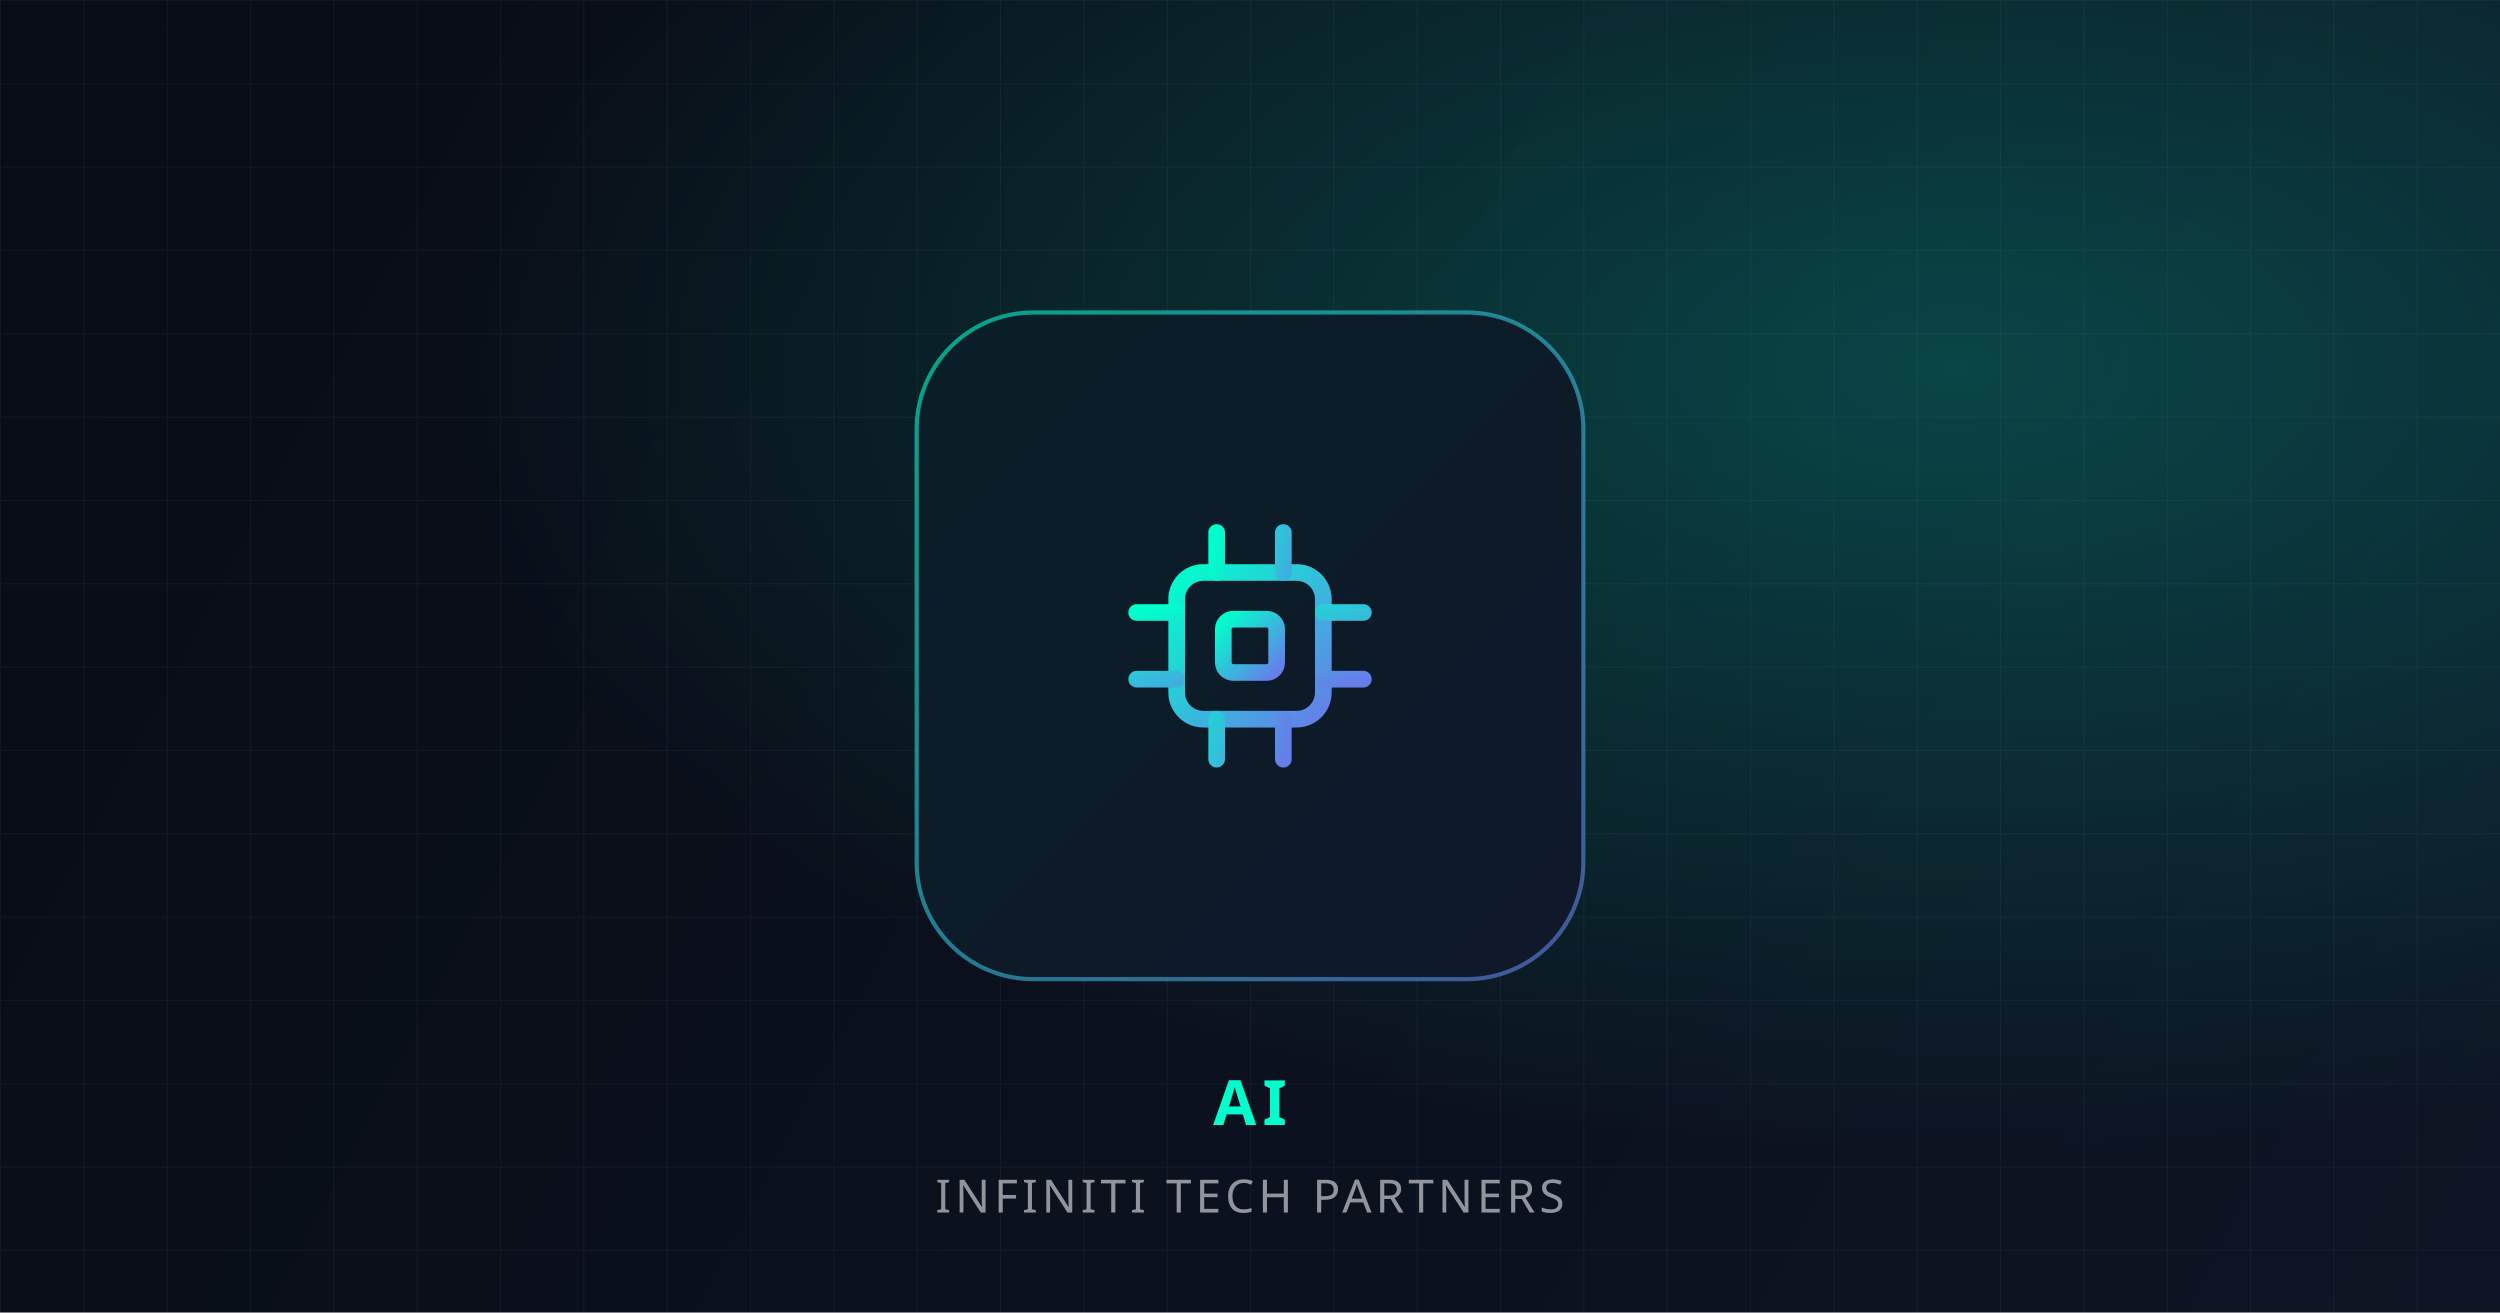
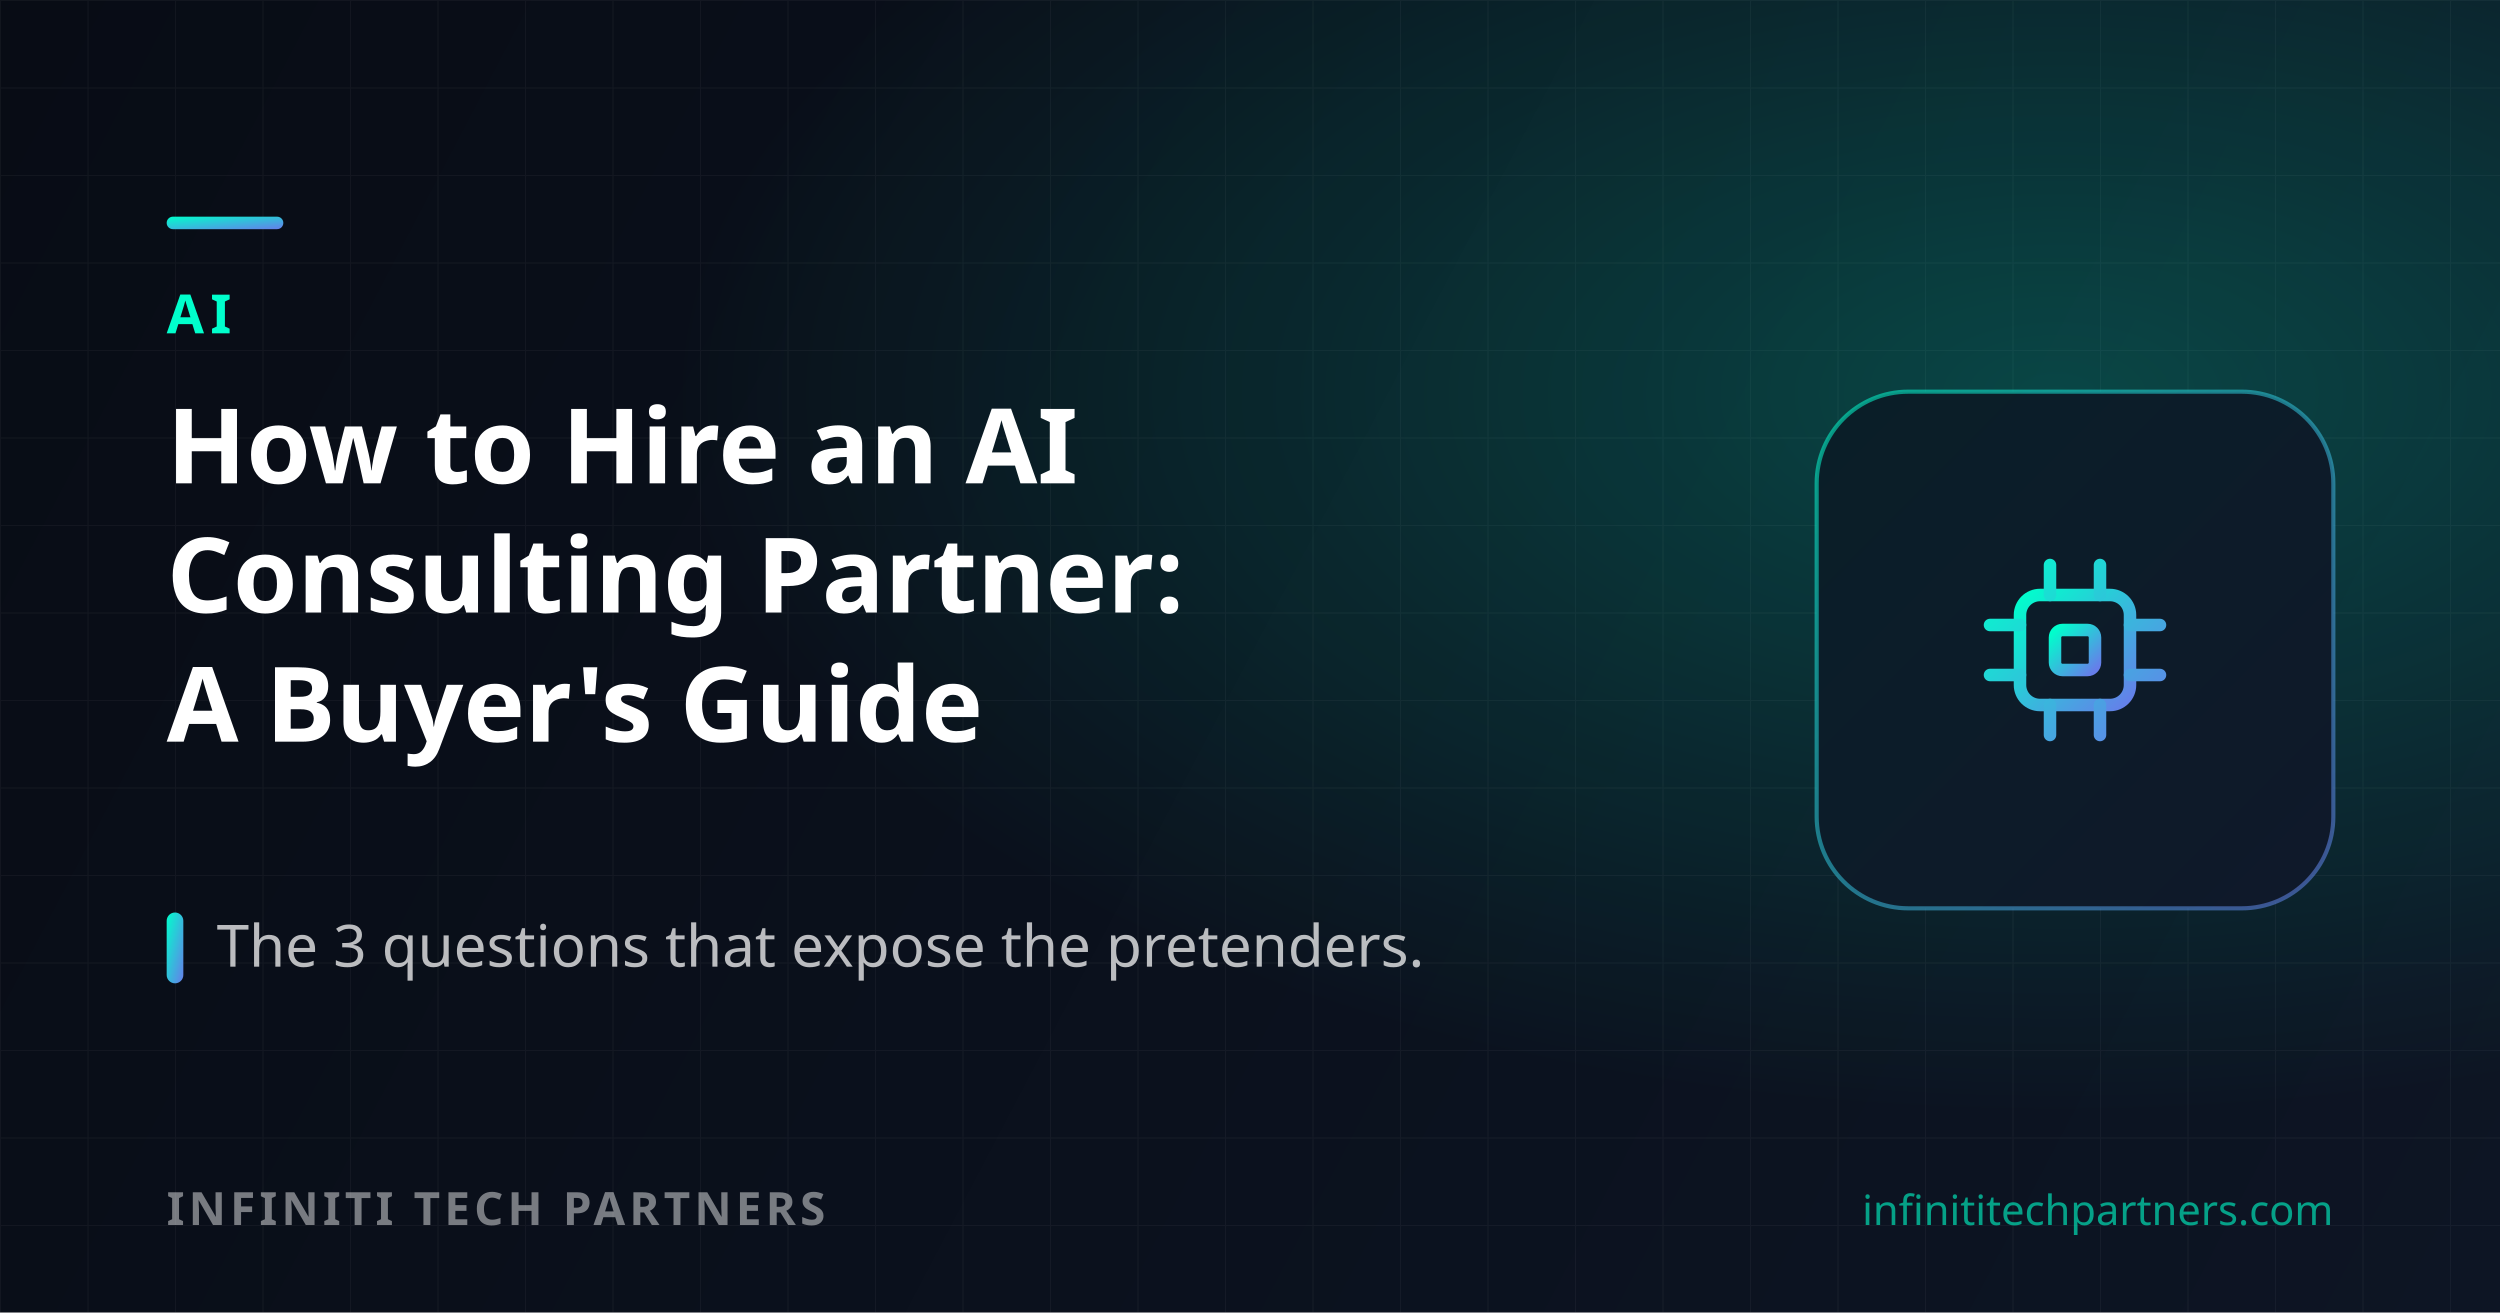
<svg xmlns="http://www.w3.org/2000/svg" width="1200" height="630" viewBox="0 0 1200 630" fill="none">
  <defs>
    <linearGradient id="bg" x1="0" y1="0" x2="1200" y2="630" gradientUnits="userSpaceOnUse">
      <stop stop-color="#080c15" />
      <stop offset="1" stop-color="#0d1524" />
    </linearGradient>
-     <linearGradient id="accent" x1="0" y1="0" x2="1" y2="1">
+     <linearGradient id="acc" x1="0" y1="0" x2="1" y2="1">
      <stop stop-color="#00ffcc" />
      <stop offset="1" stop-color="#667eea" />
    </linearGradient>
-     <radialGradient id="glow" cx="0.78" cy="0.28" r="0.6">
+     <radialGradient id="glow" cx="0.82" cy="0.30" r="0.55">
      <stop stop-color="#00ffcc" stop-opacity="0.22" />
      <stop offset="1" stop-color="#00ffcc" stop-opacity="0" />
    </radialGradient>
-     <pattern id="grid" width="40" height="40" patternUnits="userSpaceOnUse">
-       <path d="M40 0H0V40" fill="none" stroke="#ffffff" stroke-opacity="0.04" stroke-width="1" />
+     <pattern id="grid" width="42" height="42" patternUnits="userSpaceOnUse">
+       <path d="M42 0H0V42" fill="none" stroke="#ffffff" stroke-opacity="0.04" />
    </pattern>
  </defs>
  <rect width="1200" height="630" fill="url(#bg)" />
  <rect width="1200" height="630" fill="url(#grid)" />
  <rect width="1200" height="630" fill="url(#glow)" />
-   <g transform="translate(440 150)">
-     <rect x="0" y="0" width="320" height="320" rx="56" fill="#0b1320" stroke="url(#accent)" stroke-width="2" stroke-opacity="0.6" />
-     <rect x="0" y="0" width="320" height="320" rx="56" fill="url(#accent)" fill-opacity="0.05" />
-     <g transform="translate(80 80) scale(1.6)" stroke="url(#accent)" stroke-width="5" stroke-linecap="round" stroke-linejoin="round" fill="none">
+   <g transform="translate(872 188)">
+     <rect x="0" y="0" width="248" height="248" rx="44" fill="#0b1320" stroke="url(#acc)" stroke-width="2" stroke-opacity="0.55" />
+     <rect x="0" y="0" width="248" height="248" rx="44" fill="url(#acc)" fill-opacity="0.05" />
+     <g transform="translate(64 64) scale(1.2)" stroke="url(#acc)" stroke-width="5" stroke-linecap="round" stroke-linejoin="round" fill="none">
      <rect x="28" y="28" width="44" height="44" rx="8" />
      <rect x="42" y="42" width="16" height="16" rx="3" />
-       <path d="M40 28 V16 M60 28 V16 M40 72 V84 M60 72 V84" />
-       <path d="M28 40 H16 M28 60 H16 M72 40 H84 M72 60 H84" />
+       <path d="M40 28 V16 M60 28 V16 M40 72 V84 M60 72 V84 M28 40 H16 M28 60 H16 M72 40 H84 M72 60 H84" />
    </g>
  </g>
-   <g transform="translate(600 540)" text-anchor="middle" font-family="'Space Grotesk','Segoe UI',sans-serif">
-     <text fill="#00ffcc" font-size="30" font-weight="700" letter-spacing="3">AI</text>
-     <text y="42" fill="#ffffff" fill-opacity="0.55" font-size="22" font-weight="500" letter-spacing="2">INFINITI TECH PARTNERS</text>
-   </g>
+   <rect x="80" y="104" width="56" height="6" rx="3" fill="url(#acc)" />
+   <text x="80" y="160" fill="#00ffcc" font-size="26" font-weight="700" letter-spacing="3" font-family="Space Grotesk, Segoe UI, sans-serif">AI</text>
+   <text x="80" y="232" fill="#ffffff" font-size="50" font-weight="700" font-family="Space Grotesk, Segoe UI, sans-serif">How to Hire an AI</text>
+   <text x="80" y="294" fill="#ffffff" font-size="50" font-weight="700" font-family="Space Grotesk, Segoe UI, sans-serif">Consulting Partner:</text>
+   <text x="80" y="356" fill="#ffffff" font-size="50" font-weight="700" font-family="Space Grotesk, Segoe UI, sans-serif">A Buyer's Guide</text>
+   <rect x="80" y="438" width="8" height="34" rx="4" fill="url(#acc)" />
+   <text x="104" y="464" fill="#ffffff" fill-opacity="0.72" font-size="28" font-weight="500" font-family="Space Grotesk, Segoe UI, sans-serif">The 3 questions that expose the pretenders.</text>
+   <text x="80" y="588" fill="#ffffff" fill-opacity="0.45" font-size="22" font-weight="600" letter-spacing="2" font-family="Space Grotesk, Segoe UI, sans-serif">INFINITI TECH PARTNERS</text>
+   <text x="1120" y="588" text-anchor="end" fill="#00ffcc" fill-opacity="0.6" font-size="20" font-weight="500" font-family="Space Grotesk, Segoe UI, sans-serif">infinititechpartners.com</text>
</svg>
